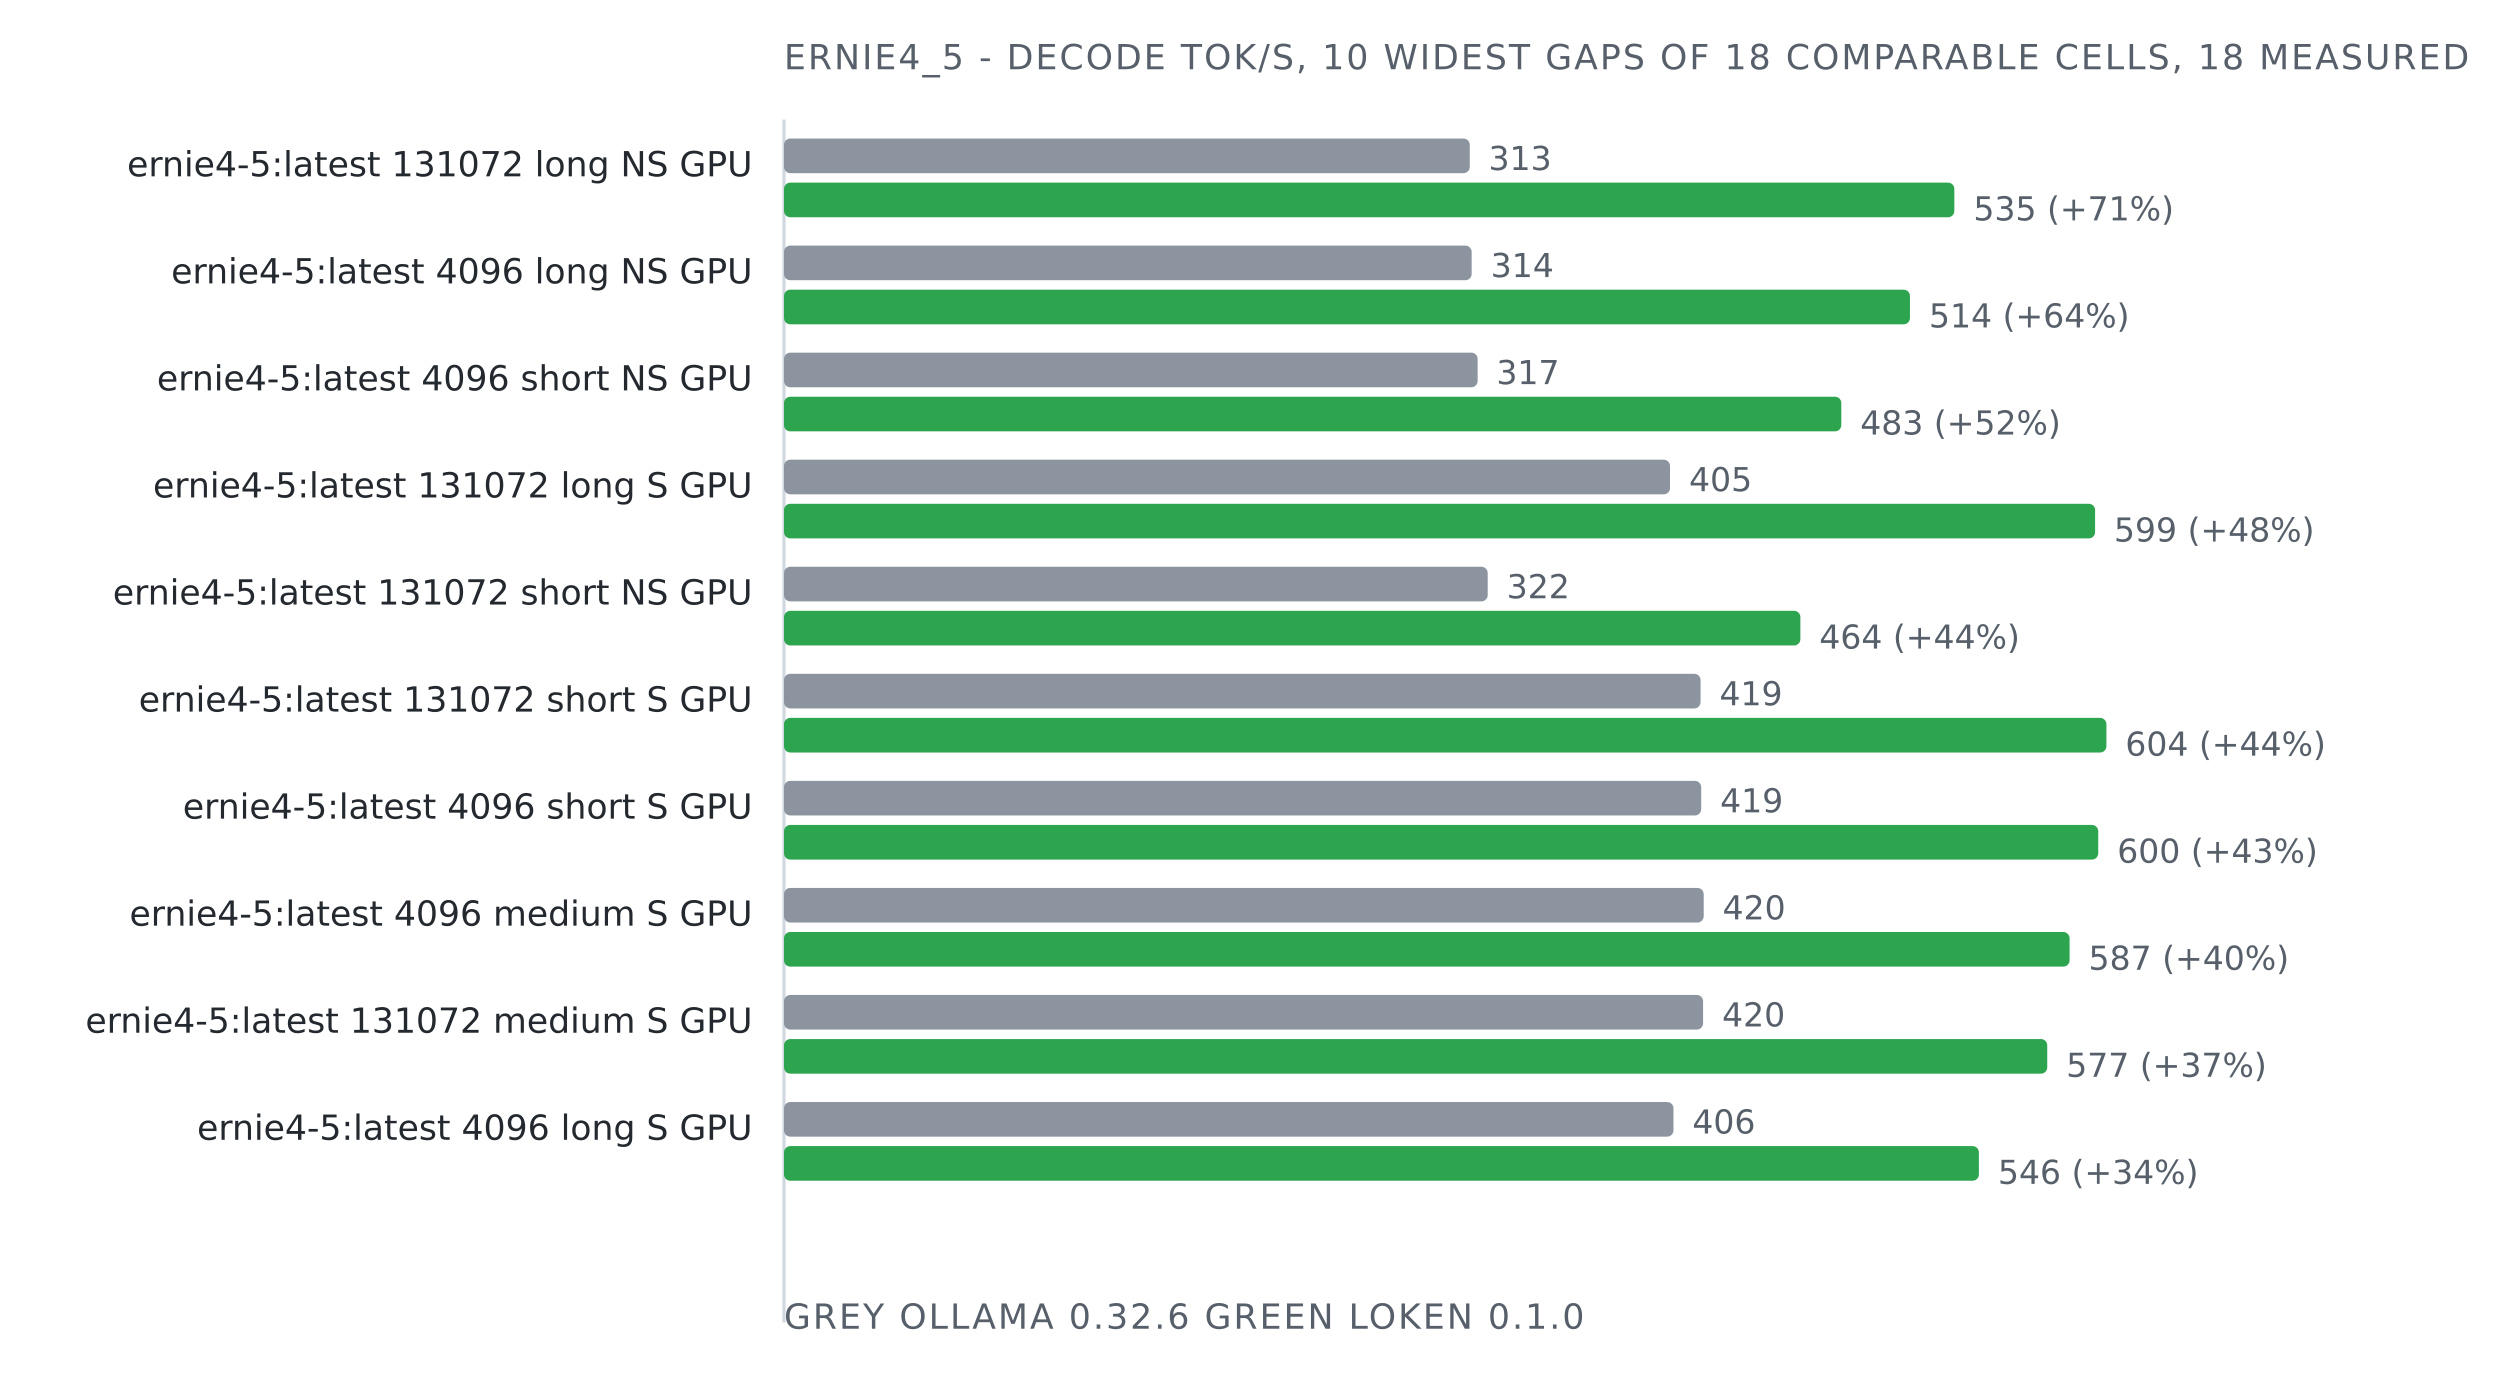
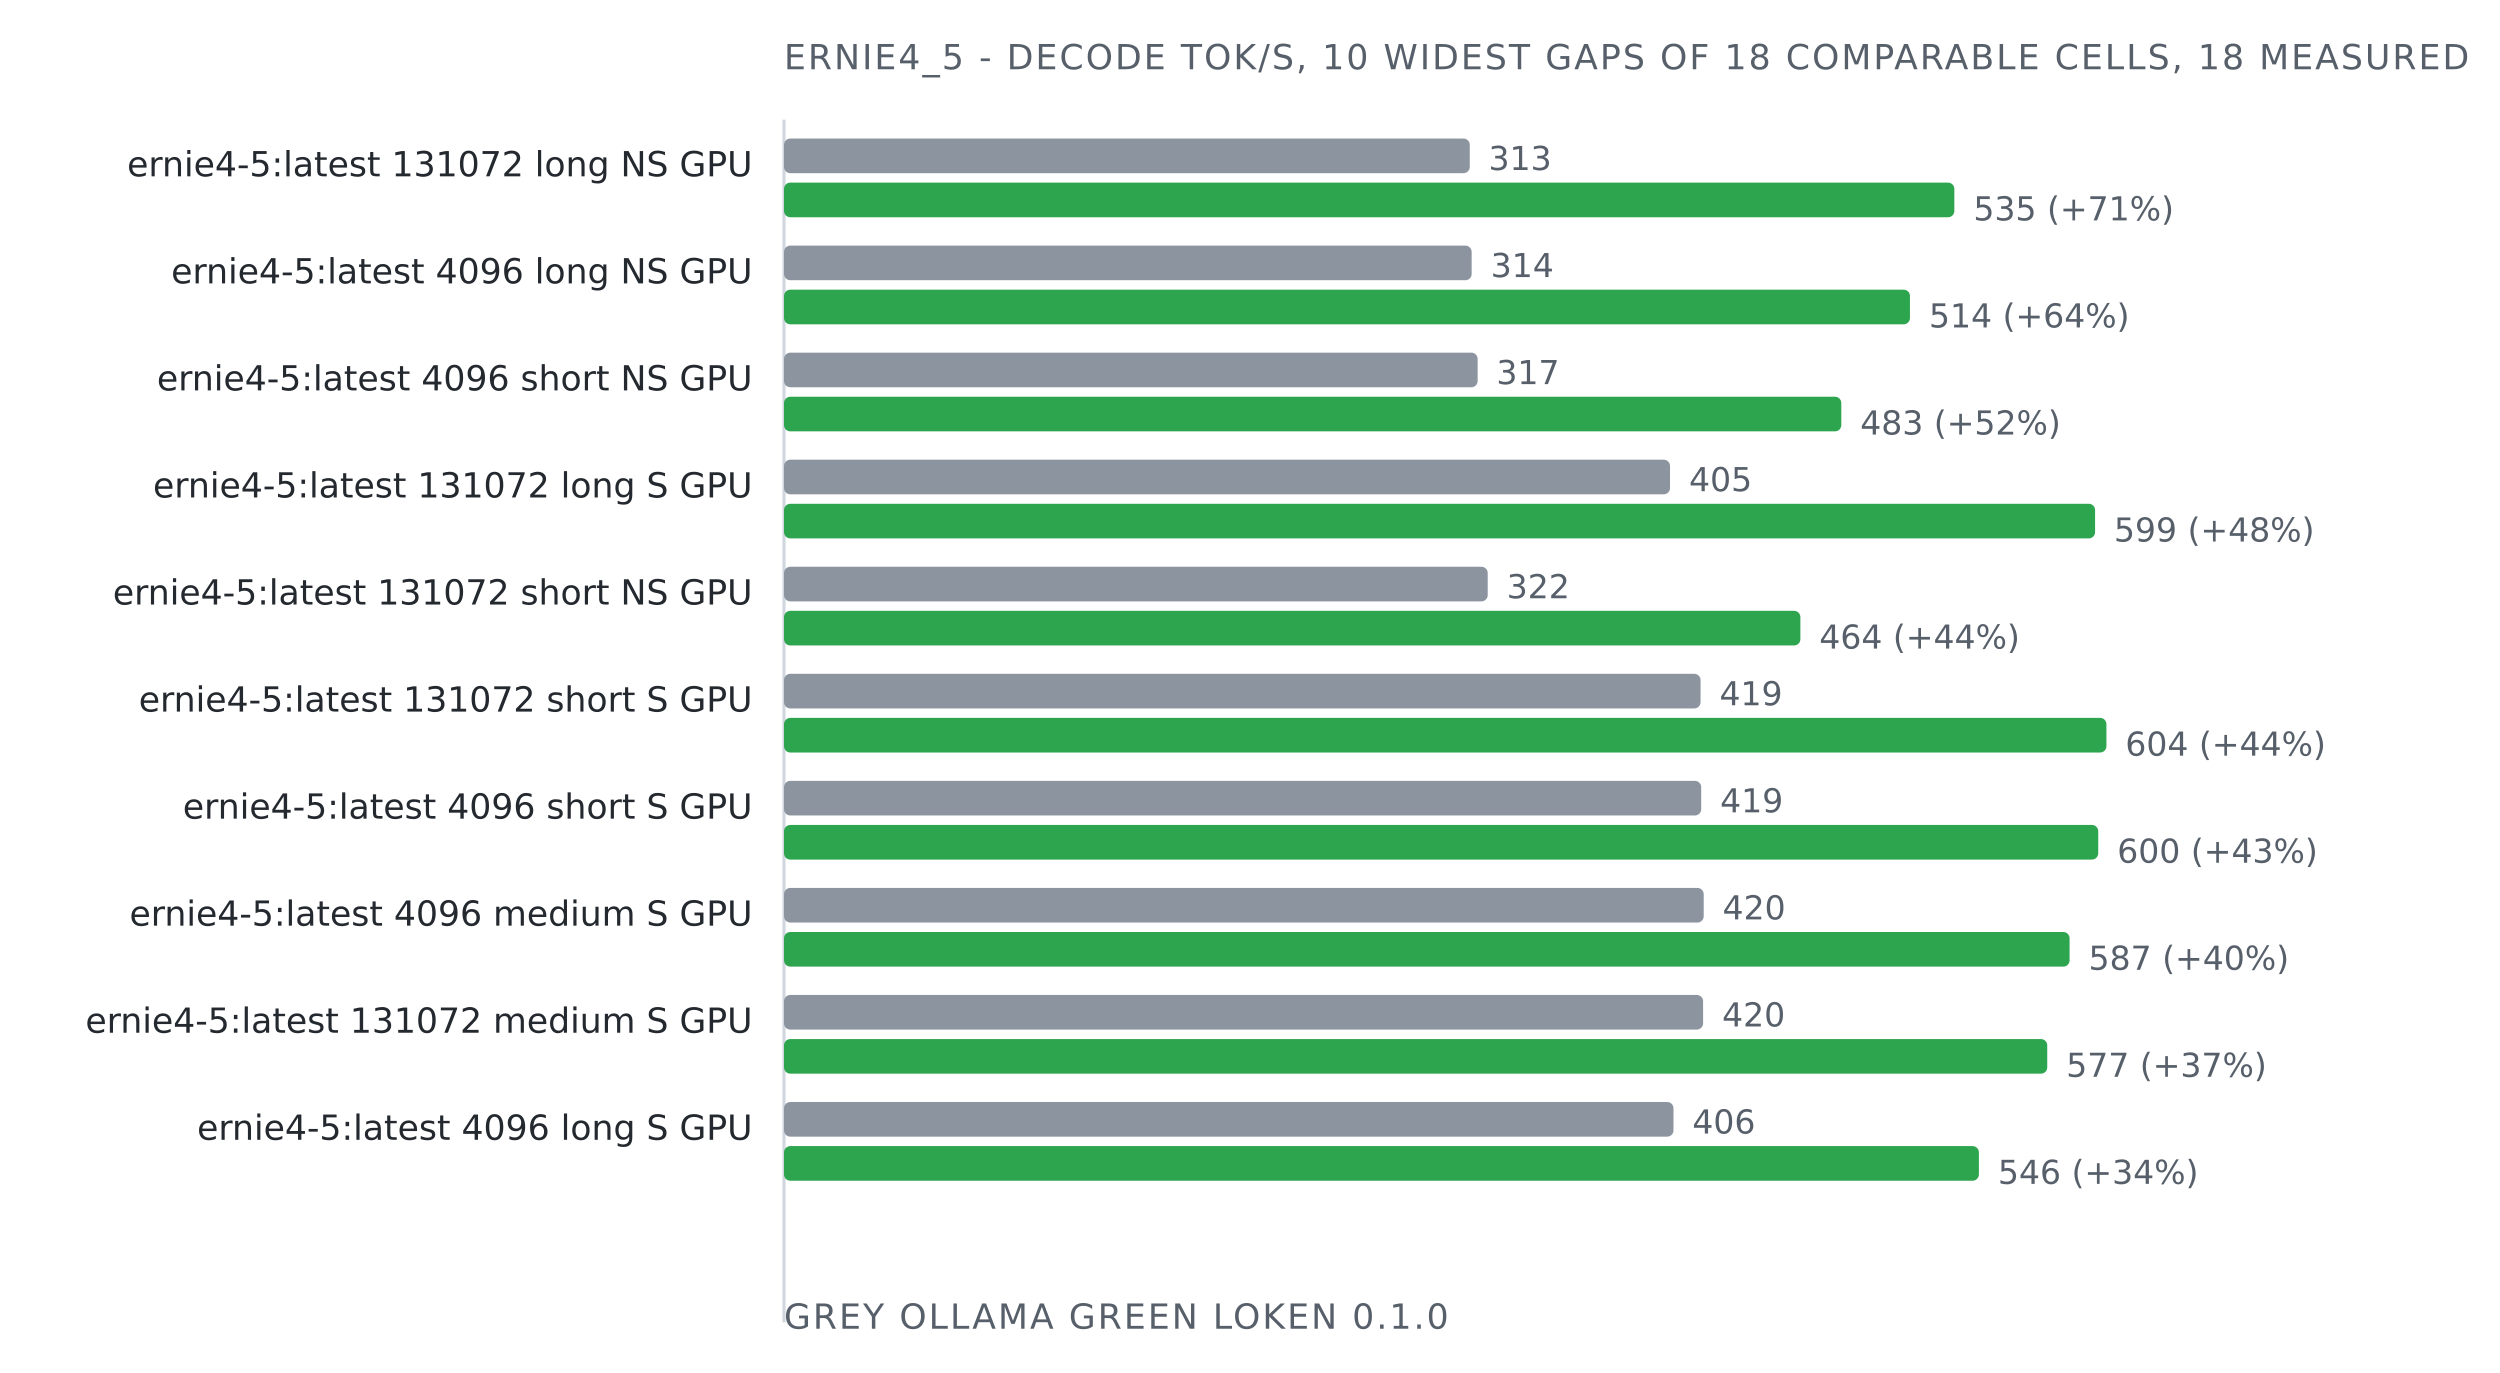
<svg xmlns="http://www.w3.org/2000/svg" width="794" height="436" viewBox="0 0 794 436" font-family="DejaVu Sans, Liberation Sans, Helvetica, Arial, sans-serif">
  <style>.t{fill:#57606a;font-size:10.5px}.m{fill:#24292f;font-size:11px}.h{fill:#57606a;font-size:11px;letter-spacing:.06em}.o{fill:#8c959f}.l{fill:#2da44e}.ax{stroke:#d0d7de;stroke-width:1}@media (prefers-color-scheme:dark){.t,.h{fill:#8b949e}.m{fill:#e6edf3}.o{fill:#6e7681}.l{fill:#3fb950}.ax{stroke:#30363d}}</style>
  <text class="h" x="249" y="22">ERNIE4_5 - DECODE TOK/S, 10 WIDEST GAPS OF 18 COMPARABLE CELLS, 18 MEASURED</text>
  <line class="ax" x1="249" y1="38" x2="249" y2="420" />
  <text class="m" x="239" y="56" text-anchor="end">ernie4-5:latest 131072 long NS GPU</text>
  <rect class="o" x="249" y="44" width="217.8" height="11" rx="2" />
  <rect class="l" x="249" y="58" width="371.7" height="11" rx="2" />
  <text class="t" x="472.752" y="54">313</text>
  <text class="t" x="626.75" y="70">535  (+71%)</text>
  <text class="m" x="239" y="90" text-anchor="end">ernie4-5:latest 4096 long NS GPU</text>
  <rect class="o" x="249" y="78" width="218.4" height="11" rx="2" />
  <rect class="l" x="249" y="92" width="357.6" height="11" rx="2" />
  <text class="t" x="473.447" y="88">314</text>
  <text class="t" x="612.636" y="104">514  (+64%)</text>
  <text class="m" x="239" y="124" text-anchor="end">ernie4-5:latest 4096 short NS GPU</text>
  <rect class="o" x="249" y="112" width="220.3" height="11" rx="2" />
  <rect class="l" x="249" y="126" width="335.8" height="11" rx="2" />
  <text class="t" x="475.255" y="122">317</text>
  <text class="t" x="590.805" y="138">483  (+52%)</text>
  <text class="m" x="239" y="158" text-anchor="end">ernie4-5:latest 131072 long S GPU</text>
  <rect class="o" x="249" y="146" width="281.4" height="11" rx="2" />
  <rect class="l" x="249" y="160" width="416.4" height="11" rx="2" />
  <text class="t" x="536.437" y="156">405</text>
  <text class="t" x="671.385" y="172">599  (+48%)</text>
  <text class="m" x="239" y="192" text-anchor="end">ernie4-5:latest 131072 short NS GPU</text>
  <rect class="o" x="249" y="180" width="223.5" height="11" rx="2" />
  <rect class="l" x="249" y="194" width="322.8" height="11" rx="2" />
  <text class="t" x="478.523" y="190">322</text>
  <text class="t" x="577.804" y="206">464  (+44%)</text>
  <text class="m" x="239" y="226" text-anchor="end">ernie4-5:latest 131072 short S GPU</text>
  <rect class="o" x="249" y="214" width="291.1" height="11" rx="2" />
  <rect class="l" x="249" y="228" width="420.0" height="11" rx="2" />
  <text class="t" x="546.101" y="224">419</text>
  <text class="t" x="675.0" y="240">604  (+44%)</text>
  <text class="m" x="239" y="260" text-anchor="end">ernie4-5:latest 4096 short S GPU</text>
  <rect class="o" x="249" y="248" width="291.3" height="11" rx="2" />
  <rect class="l" x="249" y="262" width="417.4" height="11" rx="2" />
  <text class="t" x="546.309" y="258">419</text>
  <text class="t" x="672.428" y="274">600  (+43%)</text>
  <text class="m" x="239" y="294" text-anchor="end">ernie4-5:latest 4096 medium S GPU</text>
  <rect class="o" x="249" y="282" width="292.1" height="11" rx="2" />
  <rect class="l" x="249" y="296" width="408.3" height="11" rx="2" />
  <text class="t" x="547.074" y="292">420</text>
  <text class="t" x="663.32" y="308">587  (+40%)</text>
  <text class="m" x="239" y="328" text-anchor="end">ernie4-5:latest 131072 medium S GPU</text>
  <rect class="o" x="249" y="316" width="291.9" height="11" rx="2" />
  <rect class="l" x="249" y="330" width="401.2" height="11" rx="2" />
  <text class="t" x="546.935" y="326">420</text>
  <text class="t" x="656.228" y="342">577  (+37%)</text>
  <text class="m" x="239" y="362" text-anchor="end">ernie4-5:latest 4096 long S GPU</text>
  <rect class="o" x="249" y="350" width="282.5" height="11" rx="2" />
  <rect class="l" x="249" y="364" width="379.5" height="11" rx="2" />
  <text class="t" x="537.48" y="360">406</text>
  <text class="t" x="634.537" y="376">546  (+34%)</text>
-   <text class="h" x="249" y="422">GREY OLLAMA 0.32.6   GREEN LOKEN 0.1.0</text>
+   <text class="h" x="249" y="422">GREY OLLAMA   GREEN LOKEN 0.1.0</text>
</svg>
